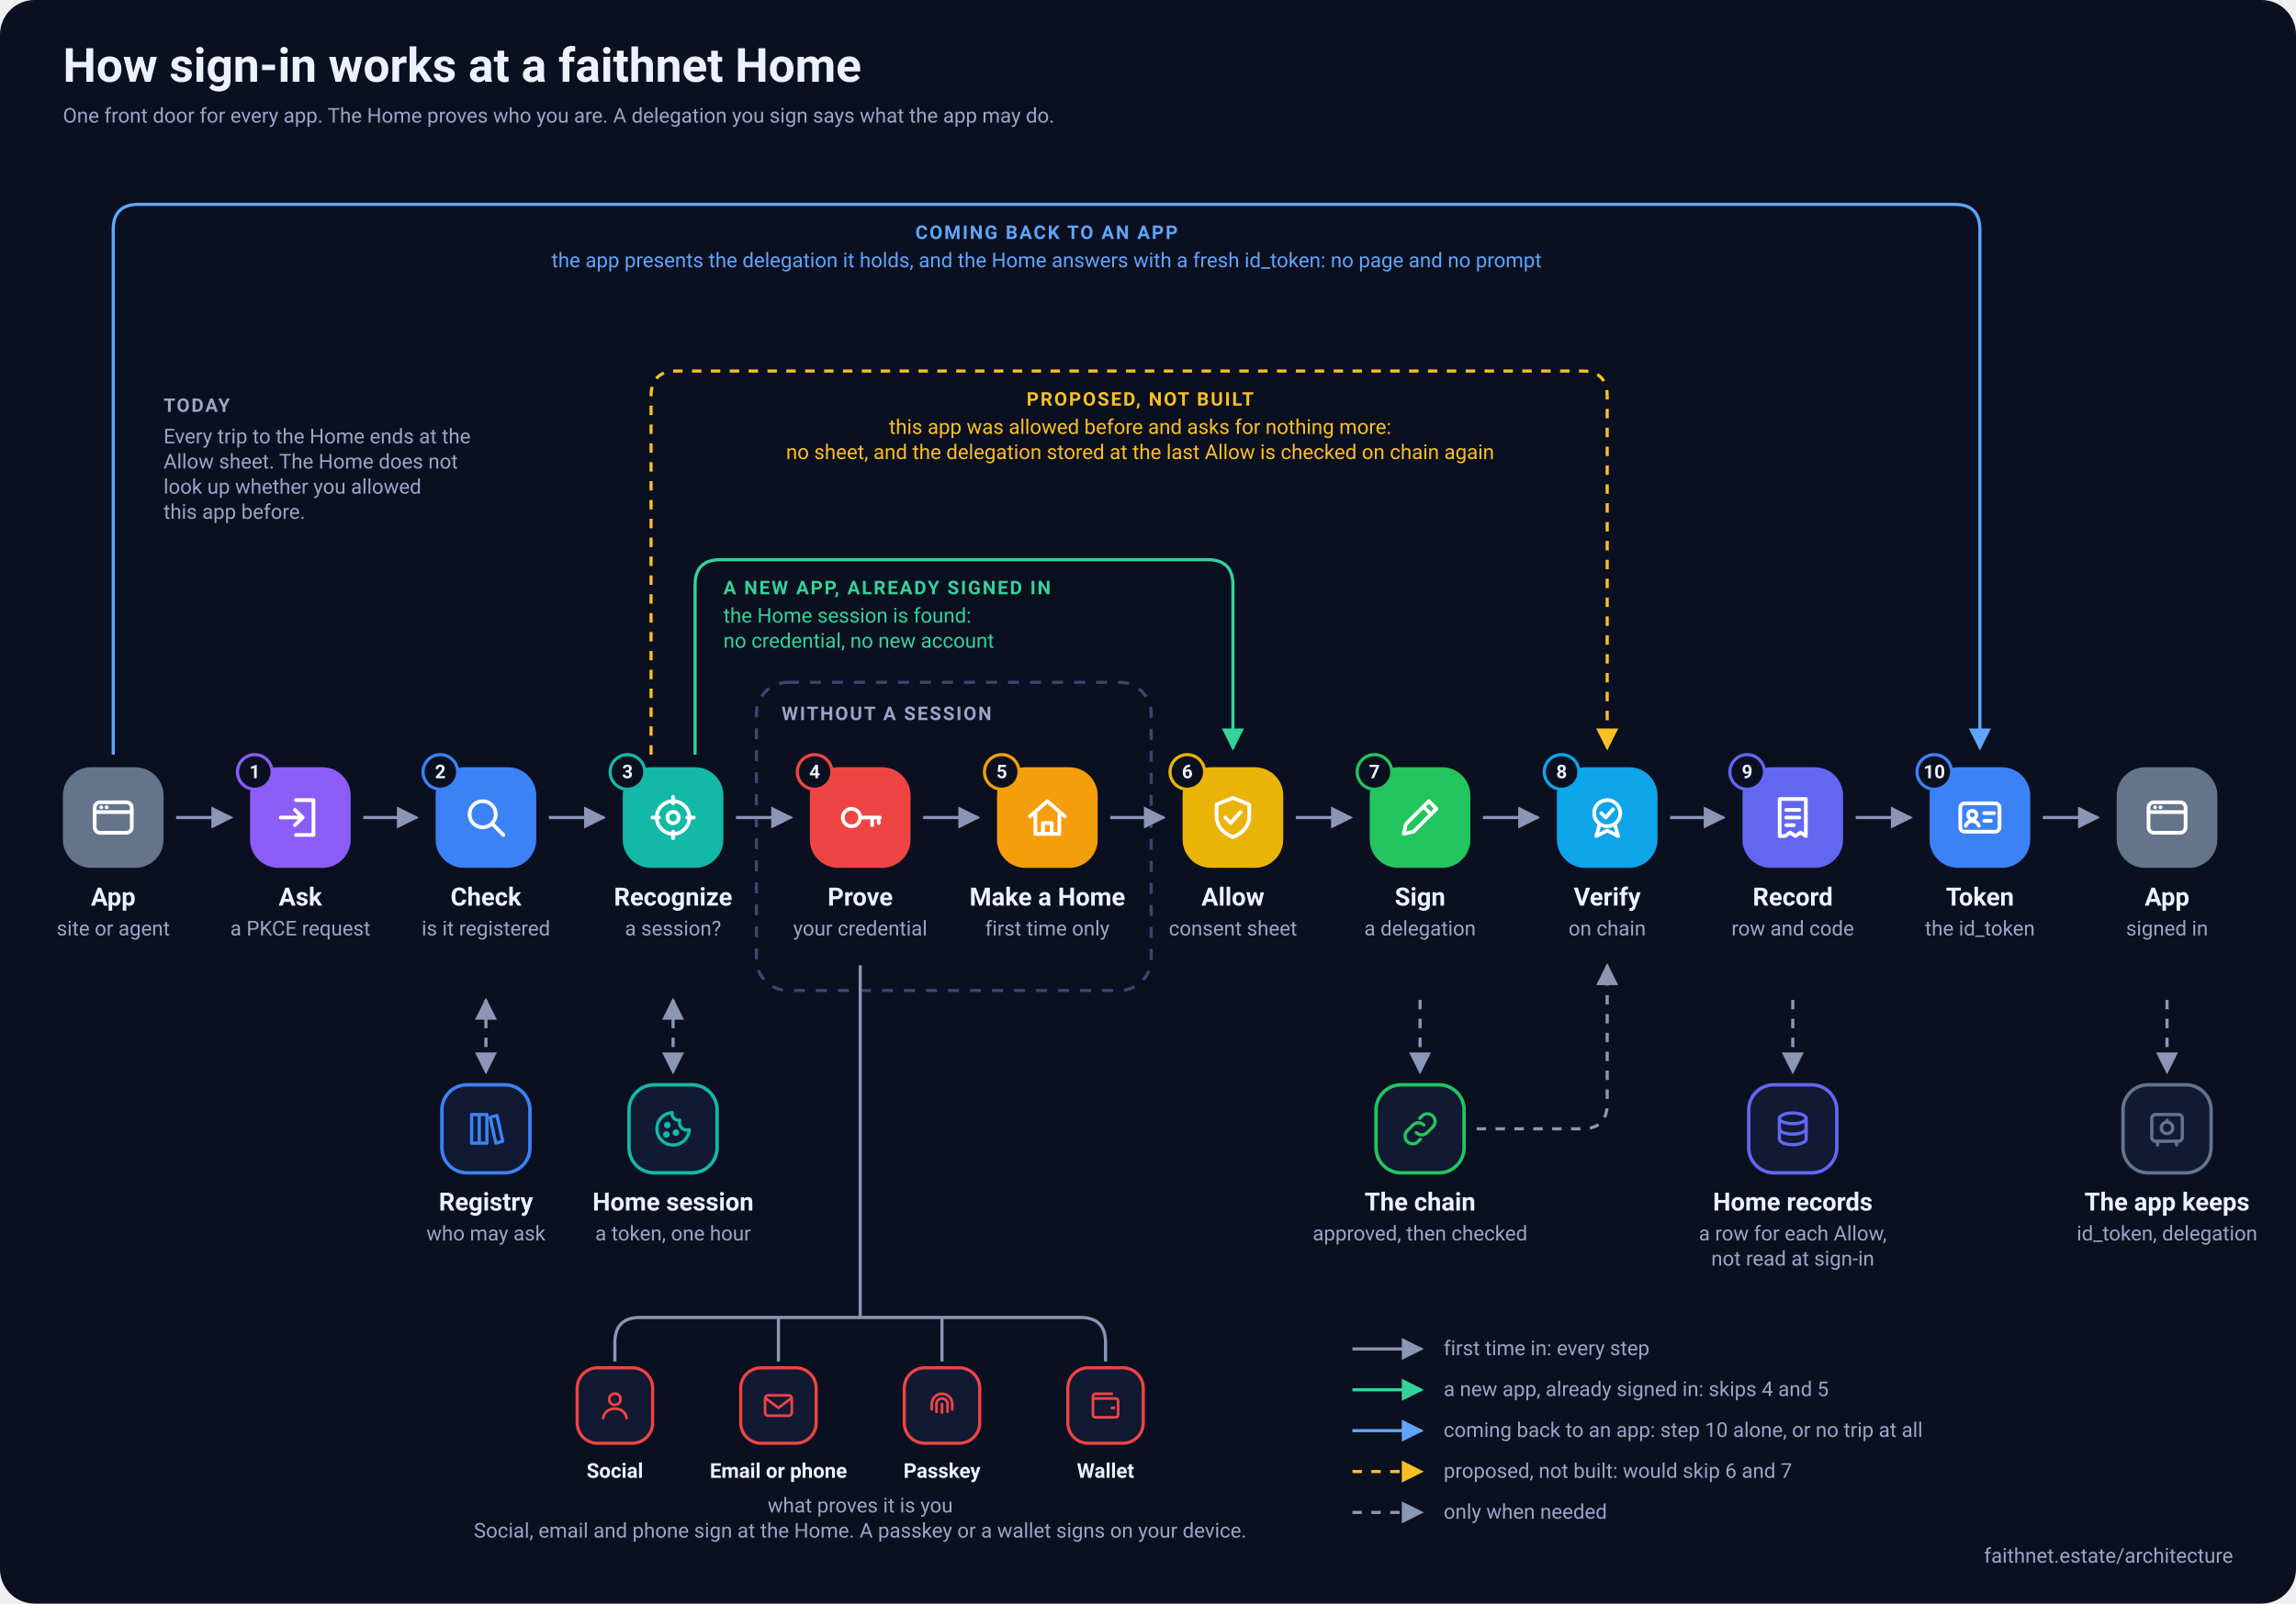
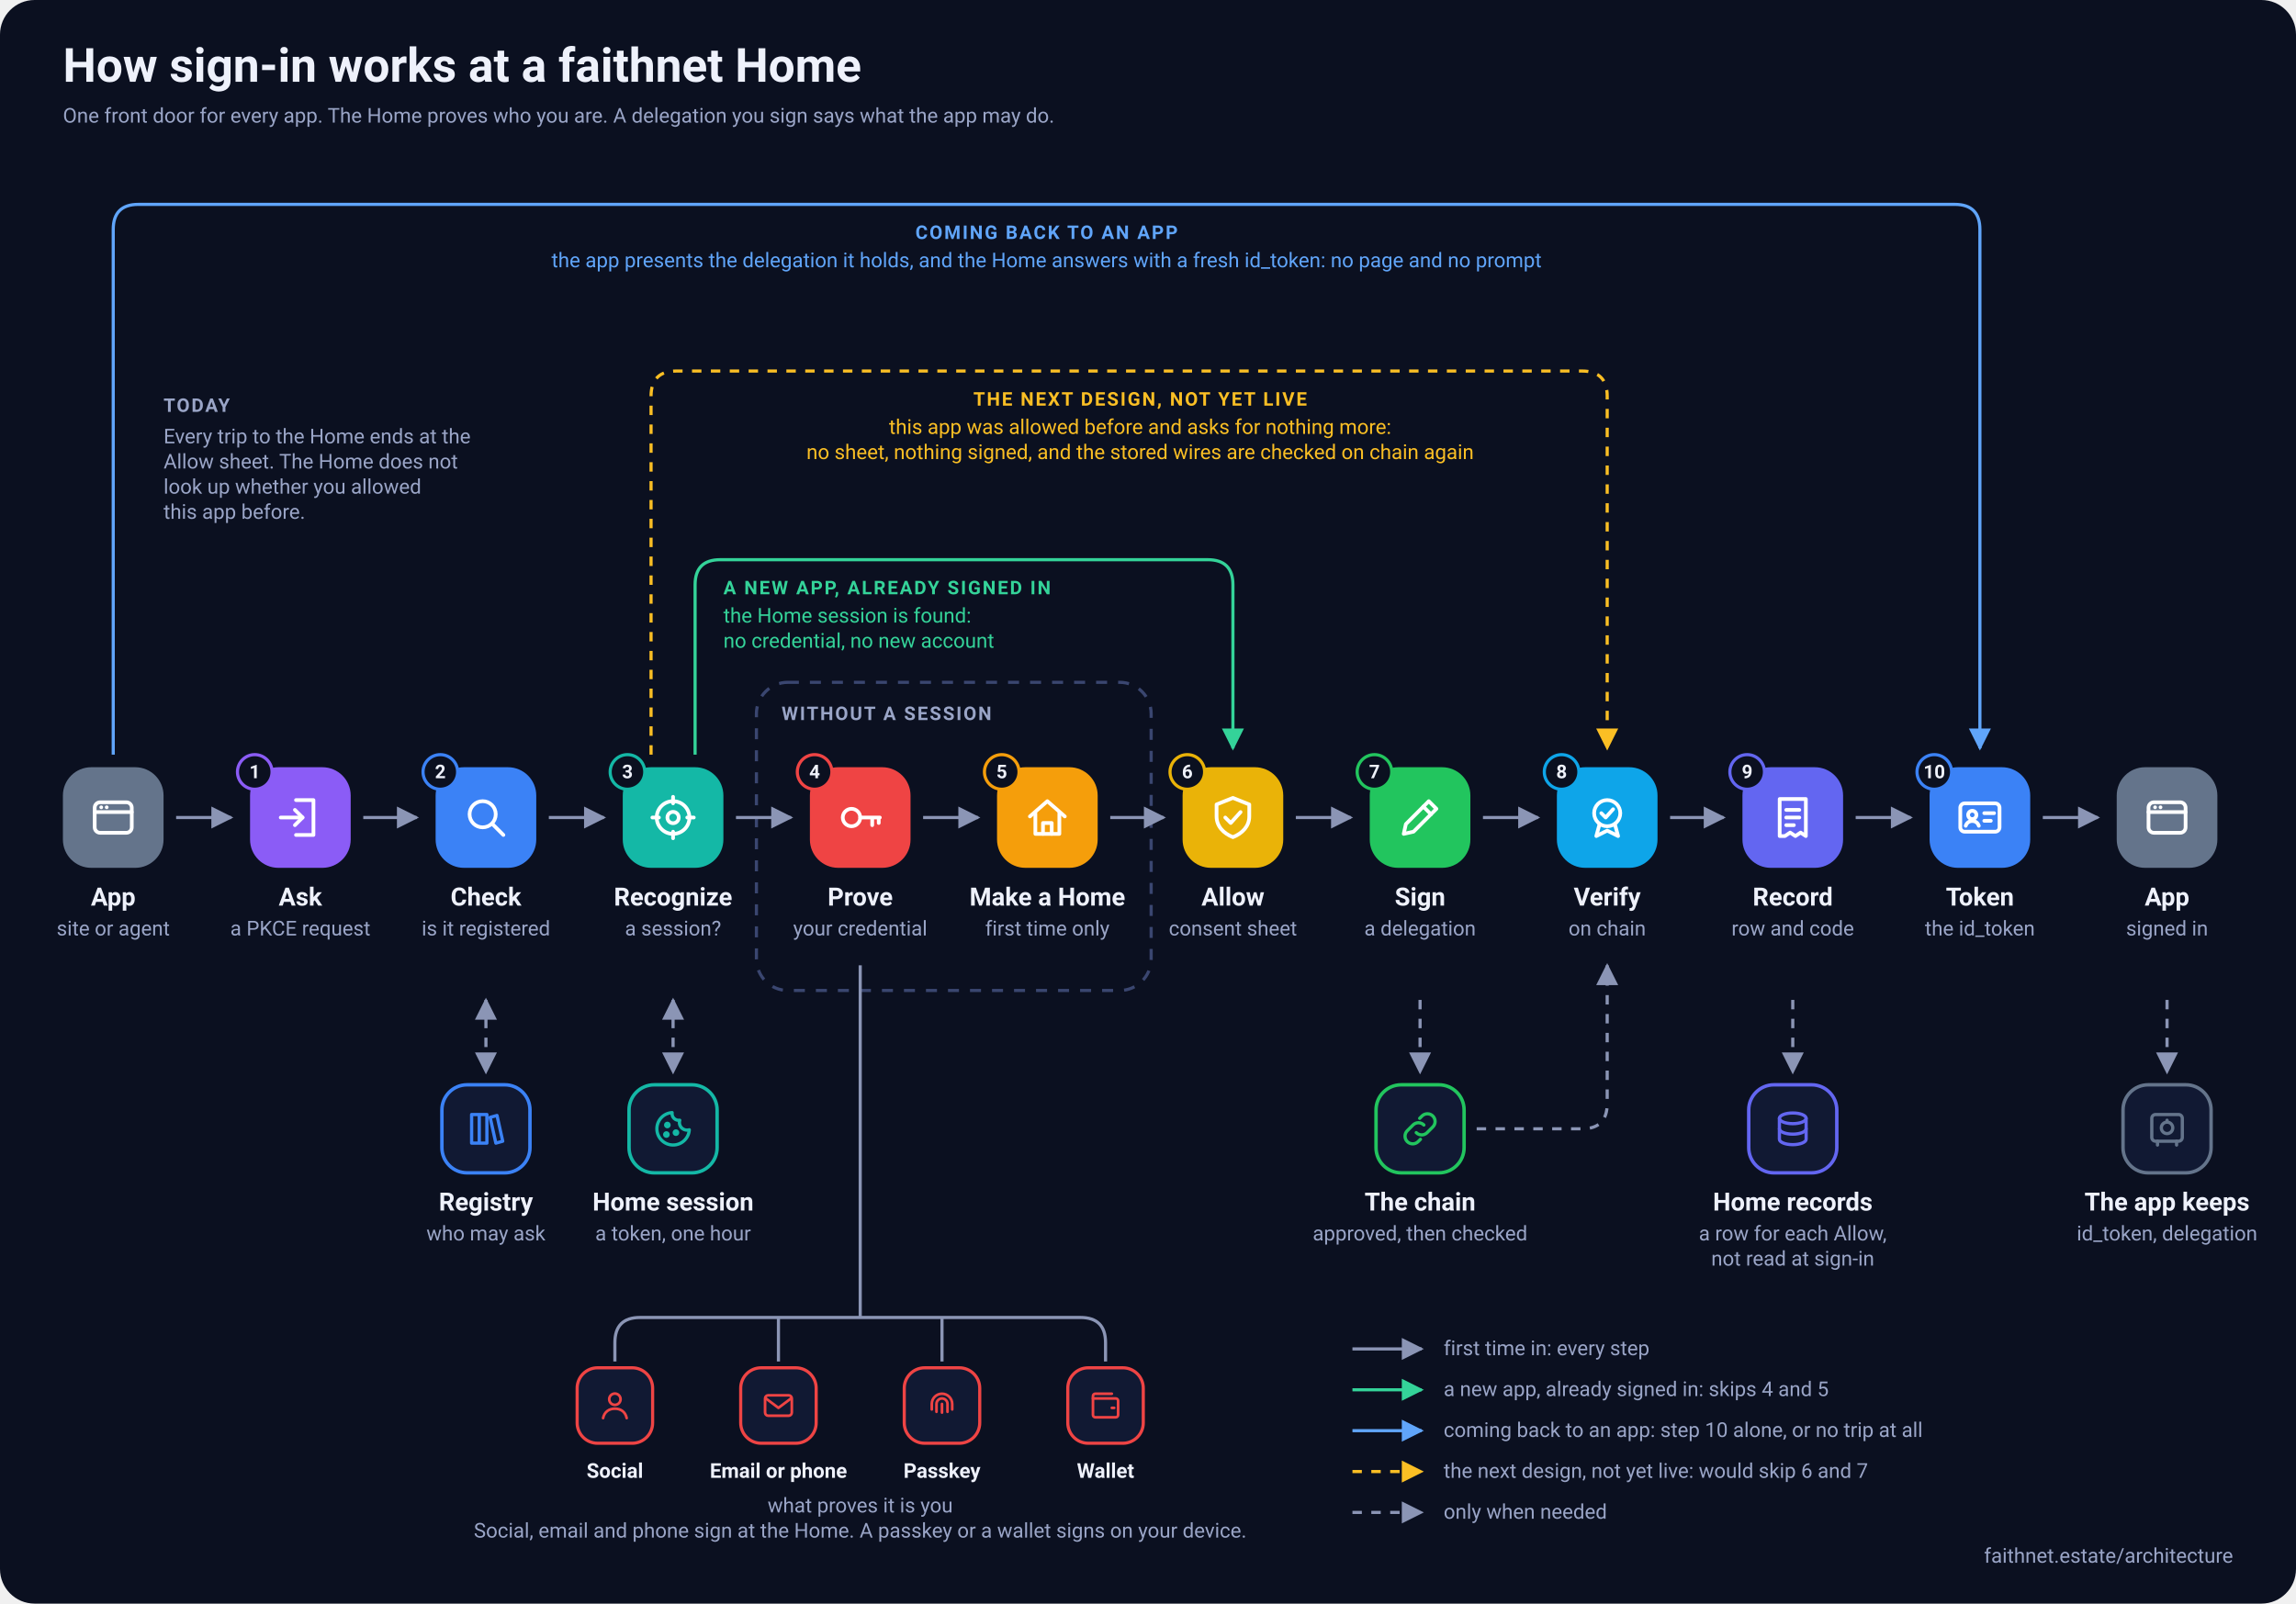
<svg xmlns="http://www.w3.org/2000/svg" viewBox="0 0 1460 1020" width="1460" height="1020" role="img" aria-labelledby="t d">
  <defs>
    <marker id="a" viewBox="0 0 10 10" refX="9" refY="5" markerWidth="7" markerHeight="7" orient="auto">
      <path d="M0 0l10 5-10 5z" fill="#8b95b5" />
    </marker>
    <marker id="b" viewBox="0 0 10 10" refX="1" refY="5" markerWidth="7" markerHeight="7" orient="auto">
      <path d="M10 0 0 5l10 5z" fill="#8b95b5" />
    </marker>
    <marker id="as" viewBox="0 0 10 10" refX="9" refY="5" markerWidth="7" markerHeight="7" orient="auto">
      <path d="M0 0l10 5-10 5z" fill="#f472b6" />
    </marker>
    <marker id="bs" viewBox="0 0 10 10" refX="1" refY="5" markerWidth="7" markerHeight="7" orient="auto">
      <path d="M10 0 0 5l10 5z" fill="#f472b6" />
    </marker>
    <marker id="m0" viewBox="0 0 10 10" refX="9" refY="5" markerWidth="7" markerHeight="7" orient="auto">
      <path d="M0 0l10 5-10 5z" fill="#60a5fa" />
    </marker>
    <marker id="m0s" viewBox="0 0 10 10" refX="1" refY="5" markerWidth="7" markerHeight="7" orient="auto">
      <path d="M10 0 0 5l10 5z" fill="#60a5fa" />
    </marker>
    <marker id="m1" viewBox="0 0 10 10" refX="9" refY="5" markerWidth="7" markerHeight="7" orient="auto">
      <path d="M0 0l10 5-10 5z" fill="#fbbf24" />
    </marker>
    <marker id="m1s" viewBox="0 0 10 10" refX="1" refY="5" markerWidth="7" markerHeight="7" orient="auto">
      <path d="M10 0 0 5l10 5z" fill="#fbbf24" />
    </marker>
    <marker id="m2" viewBox="0 0 10 10" refX="9" refY="5" markerWidth="7" markerHeight="7" orient="auto">
      <path d="M0 0l10 5-10 5z" fill="#34d399" />
    </marker>
    <marker id="m2s" viewBox="0 0 10 10" refX="1" refY="5" markerWidth="7" markerHeight="7" orient="auto">
      <path d="M10 0 0 5l10 5z" fill="#34d399" />
    </marker>
    <style>text{font-family:system-ui,-apple-system,"Segoe UI",Roboto,Helvetica,Arial,sans-serif;fill:#eef1fb}.h{font-size:30px;font-weight:700}.n{font-size:16px;font-weight:650}.t{font-size:13px;font-weight:600}.k{font-size:12px;font-weight:700}.s{font-size:13px;fill:#9aa5c7}.b{font-size:12px;font-weight:700;letter-spacing:.09em;fill:#9aa5c7}</style>
  </defs>
  <rect width="1460" height="1020" rx="22" fill="#0b1020" />
  <text x="40" y="52" class="h">How sign-in works at a faithnet Home</text>
  <text x="40" y="78" class="s" text-anchor="start">One front door for every app. The Home proves who you are. A delegation you sign says what the app may do.</text>
  <rect x="481" y="434" width="251" height="196" rx="20" fill="none" stroke="#3a4670" stroke-width="2" stroke-dasharray="7 7" />
  <text x="497" y="458" text-anchor="start" class="b">WITHOUT A SESSION</text>
  <path d="M112 520H147" fill="none" stroke="#8b95b5" stroke-width="2" marker-end="url(#a)" />
  <path d="M231 520H265" fill="none" stroke="#8b95b5" stroke-width="2" marker-end="url(#a)" />
  <path d="M349 520H384" fill="none" stroke="#8b95b5" stroke-width="2" marker-end="url(#a)" />
  <path d="M468 520H503" fill="none" stroke="#8b95b5" stroke-width="2" marker-end="url(#a)" />
  <path d="M587 520H622" fill="none" stroke="#8b95b5" stroke-width="2" marker-end="url(#a)" />
  <path d="M706 520H740" fill="none" stroke="#8b95b5" stroke-width="2" marker-end="url(#a)" />
  <path d="M824 520H859" fill="none" stroke="#8b95b5" stroke-width="2" marker-end="url(#a)" />
  <path d="M943 520H978" fill="none" stroke="#8b95b5" stroke-width="2" marker-end="url(#a)" />
  <path d="M1062 520H1096" fill="none" stroke="#8b95b5" stroke-width="2" marker-end="url(#a)" />
  <path d="M1180 520H1215" fill="none" stroke="#8b95b5" stroke-width="2" marker-end="url(#a)" />
  <path d="M1299 520H1334" fill="none" stroke="#8b95b5" stroke-width="2" marker-end="url(#a)" />
  <g>
    <rect x="40" y="488" width="64" height="64" rx="18" fill="#64748b" />
    <g transform="translate(55.36,503.36) scale(1.386667)" fill="none" stroke="#fff" stroke-width="1.7" stroke-linecap="round" stroke-linejoin="round">
      <rect x="3.5" y="5" width="17" height="14" rx="2.5" />
      <path d="M3.5 9.5h17" />
      <path d="M6.5 7.3h.010M9 7.3h.010" />
    </g>
    <text x="72" y="576" text-anchor="middle" class="n">App</text>
    <text x="72" y="595" text-anchor="middle" class="s">site or agent</text>
  </g>
  <g>
    <rect x="159" y="488" width="64" height="64" rx="18" fill="#8b5cf6" />
    <g transform="translate(174.36,503.36) scale(1.386667)" fill="none" stroke="#fff" stroke-width="1.7" stroke-linecap="round" stroke-linejoin="round">
      <path d="M10 4h8v16h-8" />
      <path d="M3 12h10" />
      <path d="M9.5 8.5 13 12l-3.5 3.5" />
    </g>
    <circle cx="162" cy="491" r="11" fill="#0b1020" stroke="#8b5cf6" stroke-width="2" />
    <text x="162" y="495" text-anchor="middle" class="k">1</text>
    <text x="191" y="576" text-anchor="middle" class="n">Ask</text>
    <text x="191" y="595" text-anchor="middle" class="s">a PKCE request</text>
  </g>
  <g>
    <rect x="277" y="488" width="64" height="64" rx="18" fill="#3b82f6" />
    <g transform="translate(292.36,503.36) scale(1.386667)" fill="none" stroke="#fff" stroke-width="1.7" stroke-linecap="round" stroke-linejoin="round">
      <circle cx="10.5" cy="10.5" r="6" />
      <path d="M15 15l5 5" />
    </g>
    <circle cx="280" cy="491" r="11" fill="#0b1020" stroke="#3b82f6" stroke-width="2" />
    <text x="280" y="495" text-anchor="middle" class="k">2</text>
    <text x="309" y="576" text-anchor="middle" class="n">Check</text>
    <text x="309" y="595" text-anchor="middle" class="s">is it registered</text>
  </g>
  <g>
    <rect x="396" y="488" width="64" height="64" rx="18" fill="#14b8a6" />
    <g transform="translate(411.36,503.36) scale(1.386667)" fill="none" stroke="#fff" stroke-width="1.7" stroke-linecap="round" stroke-linejoin="round">
      <circle cx="12" cy="12" r="7.5" />
      <circle cx="12" cy="12" r="2.6" />
      <path d="M12 2.5v3M12 18.5v3M2.5 12h3M18.5 12h3" />
    </g>
    <circle cx="399" cy="491" r="11" fill="#0b1020" stroke="#14b8a6" stroke-width="2" />
    <text x="399" y="495" text-anchor="middle" class="k">3</text>
    <text x="428" y="576" text-anchor="middle" class="n">Recognize</text>
    <text x="428" y="595" text-anchor="middle" class="s">a session?</text>
  </g>
  <g>
    <rect x="515" y="488" width="64" height="64" rx="18" fill="#ef4444" />
    <g transform="translate(530.36,503.36) scale(1.386667)" fill="none" stroke="#fff" stroke-width="1.7" stroke-linecap="round" stroke-linejoin="round">
      <circle cx="8" cy="12" r="4" />
      <path d="M12 12h9M17.5 12v3.5M20.5 12v2.5" />
    </g>
    <circle cx="518" cy="491" r="11" fill="#0b1020" stroke="#ef4444" stroke-width="2" />
    <text x="518" y="495" text-anchor="middle" class="k">4</text>
    <text x="547" y="576" text-anchor="middle" class="n">Prove</text>
    <text x="547" y="595" text-anchor="middle" class="s">your credential</text>
  </g>
  <g>
    <rect x="634" y="488" width="64" height="64" rx="18" fill="#f59e0b" />
    <g transform="translate(649.36,503.36) scale(1.386667)" fill="none" stroke="#fff" stroke-width="1.7" stroke-linecap="round" stroke-linejoin="round">
      <path d="M4 11.5 12 4.5l8 7" />
      <path d="M6.5 10v9.5h11V10" />
      <path d="M10 19.5v-5h4v5" />
    </g>
    <circle cx="637" cy="491" r="11" fill="#0b1020" stroke="#f59e0b" stroke-width="2" />
    <text x="637" y="495" text-anchor="middle" class="k">5</text>
    <text x="666" y="576" text-anchor="middle" class="n">Make a Home</text>
    <text x="666" y="595" text-anchor="middle" class="s">first time only</text>
  </g>
  <g>
    <rect x="752" y="488" width="64" height="64" rx="18" fill="#eab308" />
    <g transform="translate(767.36,503.36) scale(1.386667)" fill="none" stroke="#fff" stroke-width="1.7" stroke-linecap="round" stroke-linejoin="round">
      <path d="M12 3l7.5 3v5.5c0 4.5-3.2 7.8-7.5 9.5-4.3-1.7-7.5-5-7.5-9.5V6z" />
      <path d="M8.5 12l2.5 2.5 4.5-5" />
    </g>
    <circle cx="755" cy="491" r="11" fill="#0b1020" stroke="#eab308" stroke-width="2" />
    <text x="755" y="495" text-anchor="middle" class="k">6</text>
    <text x="784" y="576" text-anchor="middle" class="n">Allow</text>
    <text x="784" y="595" text-anchor="middle" class="s">consent sheet</text>
  </g>
  <g>
    <rect x="871" y="488" width="64" height="64" rx="18" fill="#22c55e" />
    <g transform="translate(886.36,503.36) scale(1.386667)" fill="none" stroke="#fff" stroke-width="1.7" stroke-linecap="round" stroke-linejoin="round">
      <path d="M4.5 19.5l1-4.5L16 4.5 19.5 8 9 18.5z" />
      <path d="M13.5 7l3.5 3.5" />
    </g>
    <circle cx="874" cy="491" r="11" fill="#0b1020" stroke="#22c55e" stroke-width="2" />
    <text x="874" y="495" text-anchor="middle" class="k">7</text>
    <text x="903" y="576" text-anchor="middle" class="n">Sign</text>
    <text x="903" y="595" text-anchor="middle" class="s">a delegation</text>
  </g>
  <g>
    <rect x="990" y="488" width="64" height="64" rx="18" fill="#0ea5e9" />
    <g transform="translate(1005.36,503.36) scale(1.386667)" fill="none" stroke="#fff" stroke-width="1.7" stroke-linecap="round" stroke-linejoin="round">
      <circle cx="12" cy="10" r="6" />
      <path d="M9.3 10l2 2 3.4-3.8" />
      <path d="M8.5 15l-1.5 5.5 5-2.5 5 2.5-1.5-5.5" />
    </g>
    <circle cx="993" cy="491" r="11" fill="#0b1020" stroke="#0ea5e9" stroke-width="2" />
    <text x="993" y="495" text-anchor="middle" class="k">8</text>
    <text x="1022" y="576" text-anchor="middle" class="n">Verify</text>
    <text x="1022" y="595" text-anchor="middle" class="s">on chain</text>
  </g>
  <g>
    <rect x="1108" y="488" width="64" height="64" rx="18" fill="#6366f1" />
    <g transform="translate(1123.36,503.36) scale(1.386667)" fill="none" stroke="#fff" stroke-width="1.7" stroke-linecap="round" stroke-linejoin="round">
      <path d="M6 3.5h12v17l-2.4-1.6-2.4 1.6-2.4-1.6-2.4 1.6L6 20.5z" />
      <path d="M9 8.5h6M9 12h6M9 15.5h3.5" />
    </g>
    <circle cx="1111" cy="491" r="11" fill="#0b1020" stroke="#6366f1" stroke-width="2" />
    <text x="1111" y="495" text-anchor="middle" class="k">9</text>
    <text x="1140" y="576" text-anchor="middle" class="n">Record</text>
    <text x="1140" y="595" text-anchor="middle" class="s">row and code</text>
  </g>
  <g>
    <rect x="1227" y="488" width="64" height="64" rx="18" fill="#3b82f6" />
    <g transform="translate(1242.36,503.36) scale(1.386667)" fill="none" stroke="#fff" stroke-width="1.7" stroke-linecap="round" stroke-linejoin="round">
      <rect x="3" y="5.5" width="18" height="13" rx="2" />
      <circle cx="8.5" cy="10.8" r="1.9" />
      <path d="M5.5 15.8c.500-1.5 1.7-2.2 3-2.2s2.5.700 3 2.2M14 10h4.5M14 13.5h3" />
    </g>
    <circle cx="1230" cy="491" r="11" fill="#0b1020" stroke="#3b82f6" stroke-width="2" />
    <text x="1230" y="495" text-anchor="middle" class="k">10</text>
    <text x="1259" y="576" text-anchor="middle" class="n">Token</text>
    <text x="1259" y="595" text-anchor="middle" class="s">the id_token</text>
  </g>
  <g>
    <rect x="1346" y="488" width="64" height="64" rx="18" fill="#64748b" />
    <g transform="translate(1361.36,503.36) scale(1.386667)" fill="none" stroke="#fff" stroke-width="1.7" stroke-linecap="round" stroke-linejoin="round">
      <rect x="3.5" y="5" width="17" height="14" rx="2.5" />
      <path d="M3.5 9.5h17" />
      <path d="M6.5 7.3h.010M9 7.3h.010" />
    </g>
    <text x="1378" y="576" text-anchor="middle" class="n">App</text>
    <text x="1378" y="595" text-anchor="middle" class="s">signed in</text>
  </g>
  <path d="M72 480V146Q72 130 88 130H1243Q1259 130 1259 146V476" fill="none" stroke="#60a5fa" stroke-width="2" marker-end="url(#m0)" />
  <text x="665.5" y="152" text-anchor="middle" class="b" style="fill:#60a5fa">COMING BACK TO AN APP</text>
  <text x="665.5" y="170" text-anchor="middle" class="s" style="fill:#60a5fa">the app presents the delegation it holds, and the Home answers with a fresh id_token: no page and no prompt</text>
  <path d="M414 480V252Q414 236 430 236H1006Q1022 236 1022 252V476" fill="none" stroke="#fbbf24" stroke-width="2" stroke-dasharray="6 6" marker-end="url(#m1)" />
-   <text x="725" y="258" text-anchor="middle" class="b" style="fill:#fbbf24">PROPOSED, NOT BUILT</text>
+   <text x="725" y="258" text-anchor="middle" class="b" style="fill:#fbbf24">THE NEXT DESIGN, NOT YET LIVE</text>
  <text x="725" y="276" text-anchor="middle" class="s" style="fill:#fbbf24">this app was allowed before and asks for nothing more:</text>
-   <text x="725" y="292" text-anchor="middle" class="s" style="fill:#fbbf24">no sheet, and the delegation stored at the last Allow is checked on chain again</text>
+   <text x="725" y="292" text-anchor="middle" class="s" style="fill:#fbbf24">no sheet, nothing signed, and the stored wires are checked on chain again</text>
  <path d="M442 480V372Q442 356 458 356H768Q784 356 784 372V476" fill="none" stroke="#34d399" stroke-width="2" marker-end="url(#m2)" />
  <text x="460" y="378" text-anchor="start" class="b" style="fill:#34d399">A NEW APP, ALREADY SIGNED IN</text>
  <text x="460" y="396" text-anchor="start" class="s" style="fill:#34d399">the Home session is found:</text>
  <text x="460" y="412" text-anchor="start" class="s" style="fill:#34d399">no credential, no new account</text>
  <text x="104" y="262" text-anchor="start" class="b">TODAY</text>
  <text x="104" y="282" text-anchor="start" class="s">Every trip to the Home ends at the</text>
  <text x="104" y="298" text-anchor="start" class="s">Allow sheet. The Home does not</text>
  <text x="104" y="314" text-anchor="start" class="s">look up whether you allowed</text>
  <text x="104" y="330" text-anchor="start" class="s">this app before.</text>
  <g>
    <rect x="281" y="690" width="56" height="56" rx="16" fill="#111933" stroke="#3b82f6" stroke-width="2.2" />
    <g transform="translate(294.44,703.44) scale(1.213333)" fill="none" stroke="#3b82f6" stroke-width="1.7" stroke-linecap="round" stroke-linejoin="round">
      <path d="M4.5 4.5h4v15h-4zM8.5 4.5h4v15h-4z" />
      <path d="M14.2 6l3.6-1 3 13.5-3.6 1z" />
    </g>
    <text x="309" y="770" text-anchor="middle" class="n">Registry</text>
    <text x="309" y="789" text-anchor="middle" class="s">who may ask</text>
  </g>
  <path d="M309 636V682" fill="none" stroke="#8b95b5" stroke-width="2" stroke-dasharray="6 6" marker-end="url(#a)" marker-start="url(#b)" />
  <g>
    <rect x="400" y="690" width="56" height="56" rx="16" fill="#111933" stroke="#14b8a6" stroke-width="2.2" />
    <g transform="translate(413.44,703.44) scale(1.213333)" fill="none" stroke="#14b8a6" stroke-width="1.7" stroke-linecap="round" stroke-linejoin="round">
      <path d="M20.5 12.5A8.5 8.5 0 1 1 11.5 3.5a3.5 3.5 0 0 0 4 4 4 4 0 0 0 5 5z" />
      <circle cx="9" cy="10" r=".900" />
      <circle cx="8.5" cy="15" r=".900" />
      <circle cx="13.5" cy="14" r=".900" />
    </g>
    <text x="428" y="770" text-anchor="middle" class="n">Home session</text>
    <text x="428" y="789" text-anchor="middle" class="s">a token, one hour</text>
  </g>
  <path d="M428 636V682" fill="none" stroke="#8b95b5" stroke-width="2" stroke-dasharray="6 6" marker-end="url(#a)" marker-start="url(#b)" />
  <g>
    <rect x="875" y="690" width="56" height="56" rx="16" fill="#111933" stroke="#22c55e" stroke-width="2.2" />
    <g transform="translate(888.44,703.44) scale(1.213333)" fill="none" stroke="#22c55e" stroke-width="1.7" stroke-linecap="round" stroke-linejoin="round">
      <path d="M10 14a4 4 0 0 0 5.7 0l3-3a4 4 0 0 0-5.7-5.7l-1.2 1.2" />
      <path d="M14 10a4 4 0 0 0-5.7 0l-3 3a4 4 0 0 0 5.7 5.7l1.2-1.2" />
    </g>
    <text x="903" y="770" text-anchor="middle" class="n">The chain</text>
    <text x="903" y="789" text-anchor="middle" class="s">approved, then checked</text>
  </g>
  <path d="M903 636V682" fill="none" stroke="#8b95b5" stroke-width="2" stroke-dasharray="6 6" marker-end="url(#a)" />
  <path d="M939 718H1006Q1022 718 1022 702V614" fill="none" stroke="#8b95b5" stroke-width="2" stroke-dasharray="6 6" marker-end="url(#a)" />
  <g>
    <rect x="1112" y="690" width="56" height="56" rx="16" fill="#111933" stroke="#6366f1" stroke-width="2.2" />
    <g transform="translate(1125.44,703.44) scale(1.213333)" fill="none" stroke="#6366f1" stroke-width="1.7" stroke-linecap="round" stroke-linejoin="round">
      <ellipse cx="12" cy="6.5" rx="7" ry="2.8" />
      <path d="M5 6.5v5.5c0 1.5 3.1 2.8 7 2.8s7-1.3 7-2.8V6.5" />
      <path d="M5 12v5.5c0 1.5 3.1 2.8 7 2.8s7-1.3 7-2.8V12" />
    </g>
    <text x="1140" y="770" text-anchor="middle" class="n">Home records</text>
    <text x="1140" y="789" text-anchor="middle" class="s">a row for each Allow,</text>
    <text x="1140" y="805" text-anchor="middle" class="s">not read at sign-in</text>
  </g>
  <path d="M1140 636V682" fill="none" stroke="#8b95b5" stroke-width="2" stroke-dasharray="6 6" marker-end="url(#a)" />
  <g>
    <rect x="1350" y="690" width="56" height="56" rx="16" fill="#111933" stroke="#64748b" stroke-width="2.2" />
    <g transform="translate(1363.44,703.44) scale(1.213333)" fill="none" stroke="#64748b" stroke-width="1.7" stroke-linecap="round" stroke-linejoin="round">
      <rect x="4" y="4.5" width="16" height="14" rx="2" />
      <circle cx="12" cy="11.5" r="3" />
      <path d="M12 8.5v-1M7 18.5v2M17 18.5v2" />
    </g>
    <text x="1378" y="770" text-anchor="middle" class="n">The app keeps</text>
    <text x="1378" y="789" text-anchor="middle" class="s">id_token, delegation</text>
  </g>
  <path d="M1378 636V682" fill="none" stroke="#8b95b5" stroke-width="2" stroke-dasharray="6 6" marker-end="url(#a)" />
  <path d="M547 614V838" fill="none" stroke="#8b95b5" stroke-width="2" />
  <path d="M391 866V854Q391 838 407 838H687Q703 838 703 854V866M495 838V866M599 838V866" fill="none" stroke="#8b95b5" stroke-width="2" />
  <rect x="367" y="870" width="48" height="48" rx="13" fill="#111933" stroke="#ef4444" stroke-width="2" />
  <g transform="translate(379,882)" fill="none" stroke="#ef4444" stroke-width="1.7" stroke-linecap="round" stroke-linejoin="round">
    <circle cx="12" cy="8" r="3.6" />
    <path d="M4.5 20c.8-4 3.8-6 7.5-6s6.7 2 7.5 6" />
  </g>
  <text x="391" y="940" text-anchor="middle" class="t">Social</text>
  <rect x="471" y="870" width="48" height="48" rx="13" fill="#111933" stroke="#ef4444" stroke-width="2" />
  <g transform="translate(483,882)" fill="none" stroke="#ef4444" stroke-width="1.7" stroke-linecap="round" stroke-linejoin="round">
    <rect x="3.5" y="5.5" width="17" height="13" rx="2" />
    <path d="M4 7.5l8 6 8-6" />
  </g>
  <text x="495" y="940" text-anchor="middle" class="t">Email or phone</text>
  <rect x="575" y="870" width="48" height="48" rx="13" fill="#111933" stroke="#ef4444" stroke-width="2" />
  <g transform="translate(587,882)" fill="none" stroke="#ef4444" stroke-width="1.7" stroke-linecap="round" stroke-linejoin="round">
    <path d="M12 11v5.5" />
    <path d="M8.5 16V11a3.5 3.5 0 0 1 7 0v5" />
    <path d="M5.5 14.5V11a6.5 6.5 0 0 1 13 0v3.5" />
  </g>
  <text x="599" y="940" text-anchor="middle" class="t">Passkey</text>
  <rect x="679" y="870" width="48" height="48" rx="13" fill="#111933" stroke="#ef4444" stroke-width="2" />
  <g transform="translate(691,882)" fill="none" stroke="#ef4444" stroke-width="1.7" stroke-linecap="round" stroke-linejoin="round">
    <path d="M4 7.5h14.5a1.5 1.5 0 0 1 1.5 1.5v9a1.5 1.5 0 0 1-1.5 1.5H5.5A1.5 1.5 0 0 1 4 18z" />
    <path d="M4 7.5V6a1.5 1.5 0 0 1 1.5-1.5H16" />
    <path d="M16 13.5h1.5" />
  </g>
  <text x="703" y="940" text-anchor="middle" class="t">Wallet</text>
  <text x="547" y="962" text-anchor="middle" class="s">what proves it is you</text>
  <text x="547" y="978" text-anchor="middle" class="s">Social, email and phone sign at the Home. A passkey or a wallet signs on your device.</text>
  <path d="M860 858h44" stroke="#8b95b5" stroke-width="2" marker-end="url(#a)" />
  <text x="918" y="862" class="s" text-anchor="start">first time in: every step</text>
  <path d="M860 884h44" stroke="#34d399" stroke-width="2" marker-end="url(#m2)" />
  <text x="918" y="888" class="s" text-anchor="start">a new app, already signed in: skips 4 and 5</text>
  <path d="M860 910h44" stroke="#60a5fa" stroke-width="2" marker-end="url(#m0)" />
  <text x="918" y="914" class="s" text-anchor="start">coming back to an app: step 10 alone, or no trip at all</text>
  <path d="M860 936h44" stroke="#fbbf24" stroke-width="2" stroke-dasharray="6 6" marker-end="url(#m1)" />
-   <text x="918" y="940" class="s" text-anchor="start">proposed, not built: would skip 6 and 7</text>
+   <text x="918" y="940" class="s" text-anchor="start">the next design, not yet live: would skip 6 and 7</text>
  <path d="M860 962h44" stroke="#8b95b5" stroke-width="2" stroke-dasharray="6 6" marker-end="url(#a)" />
  <text x="918" y="966" class="s" text-anchor="start">only when needed</text>
  <text x="1420" y="994" class="s" text-anchor="end">faithnet.estate/architecture</text>
</svg>
